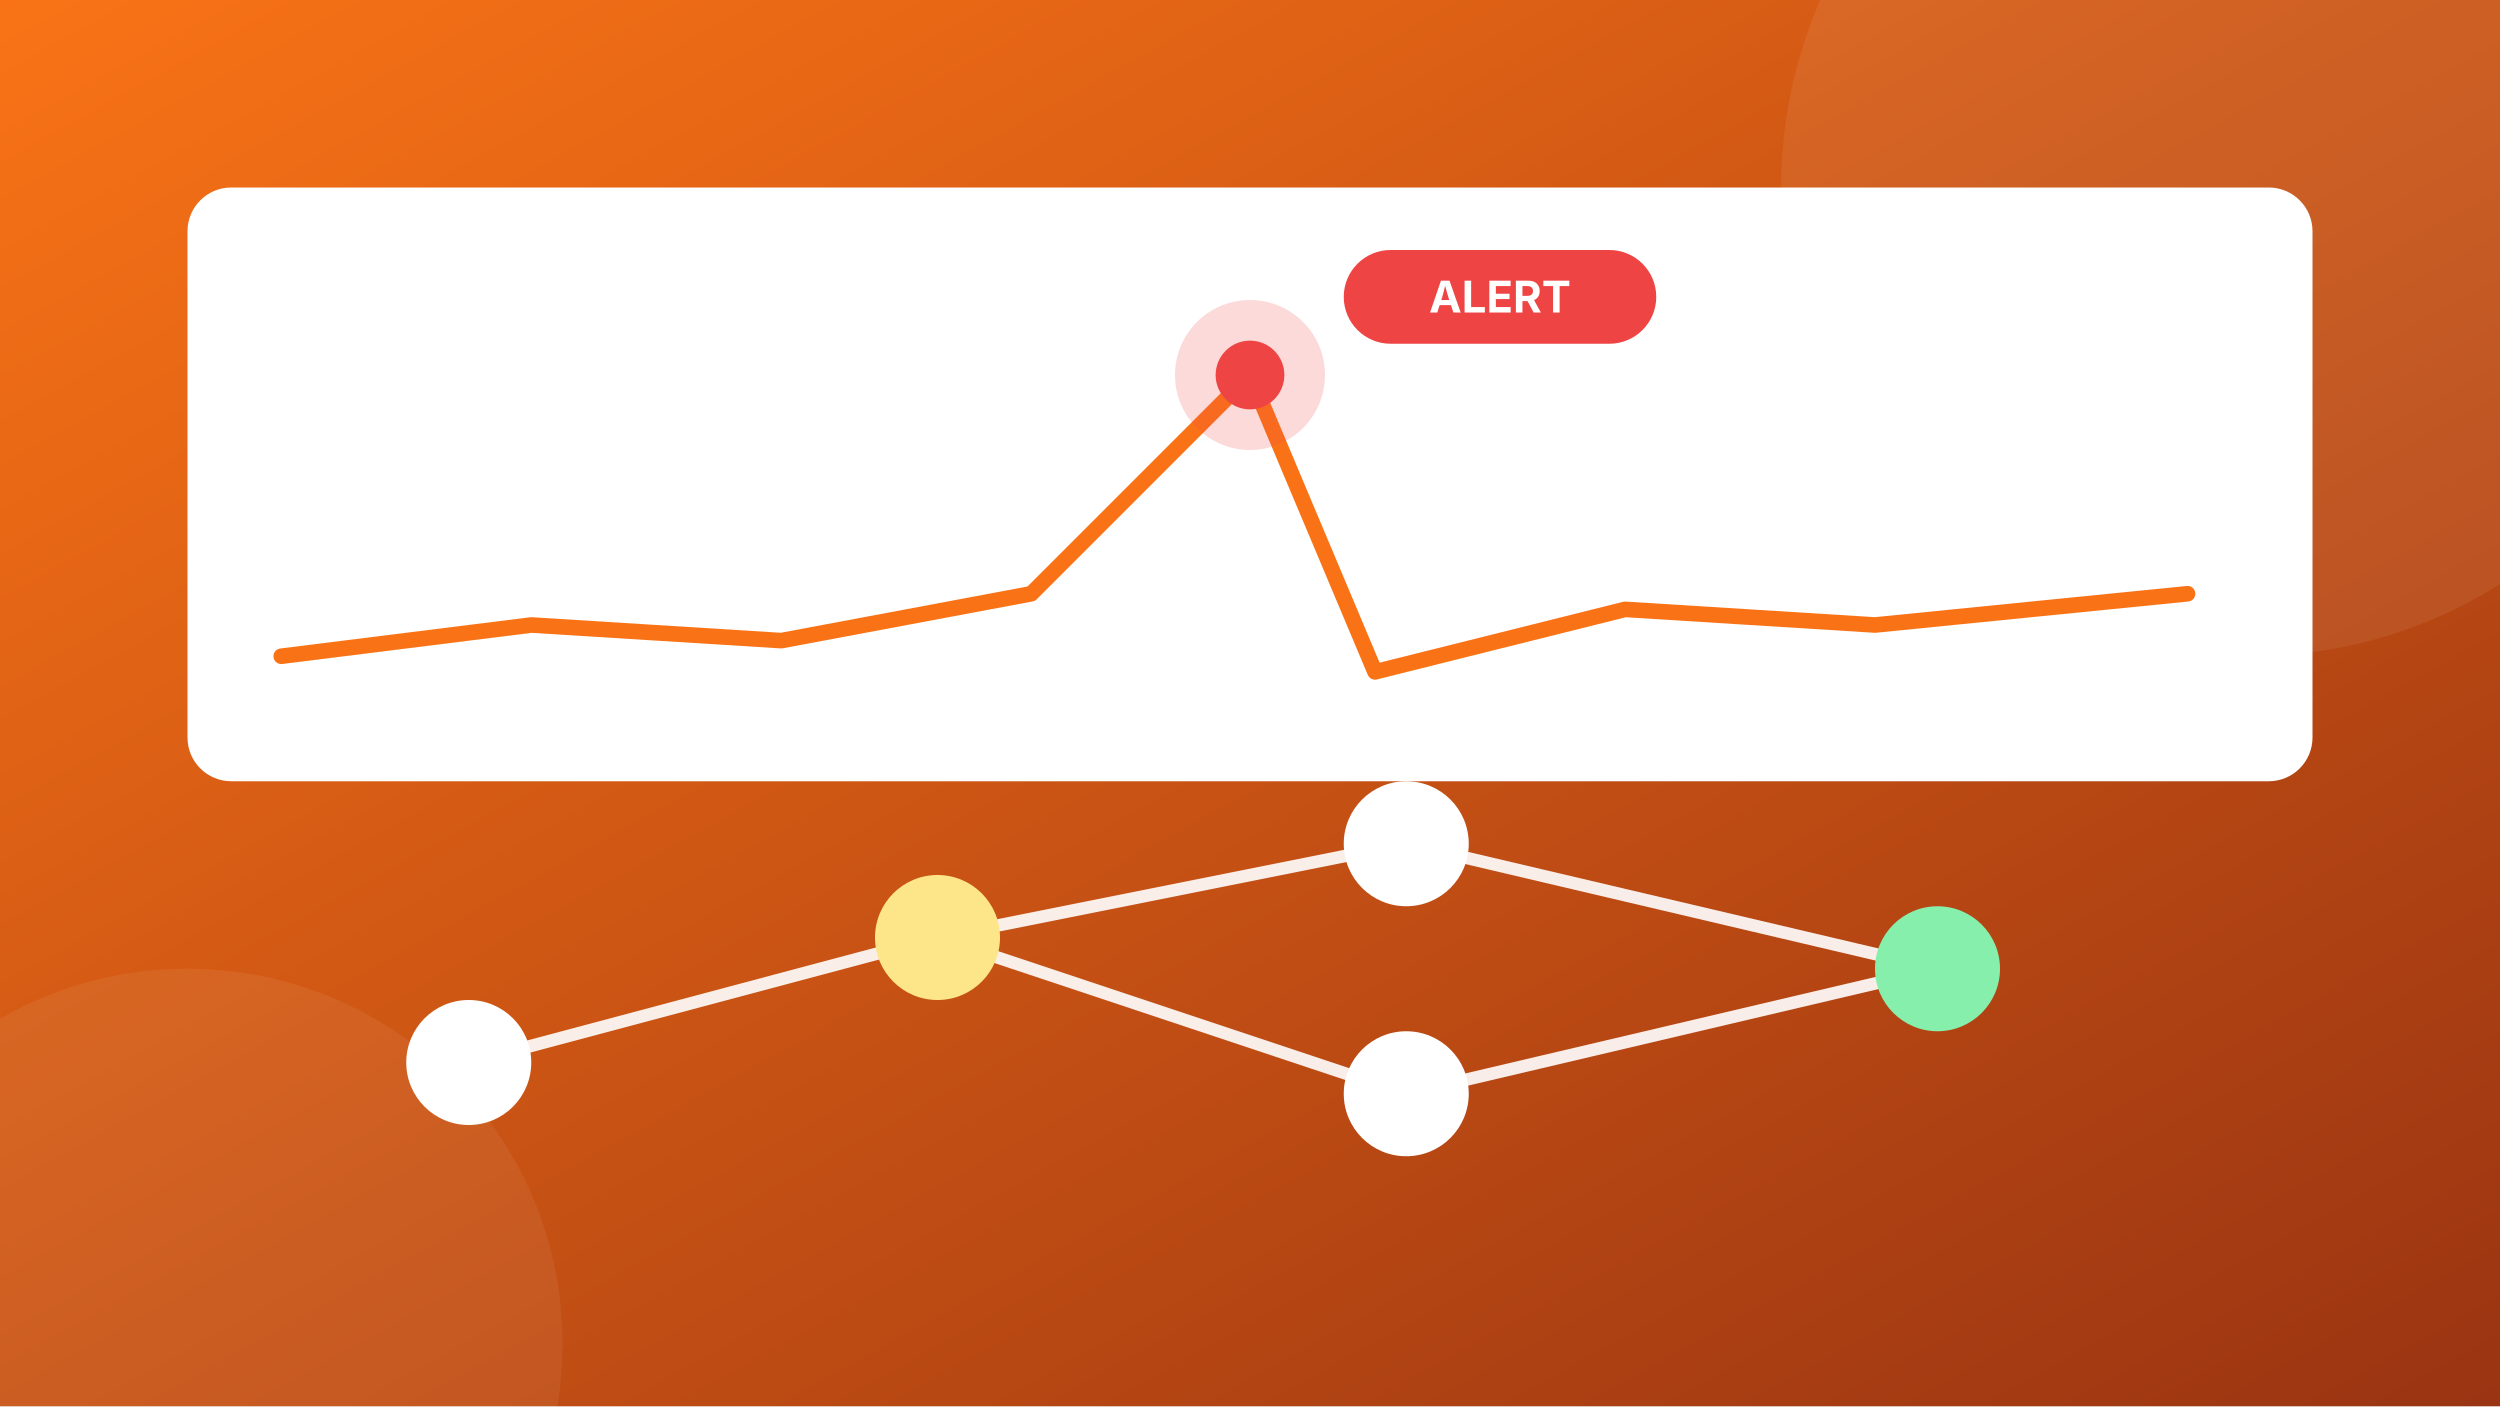
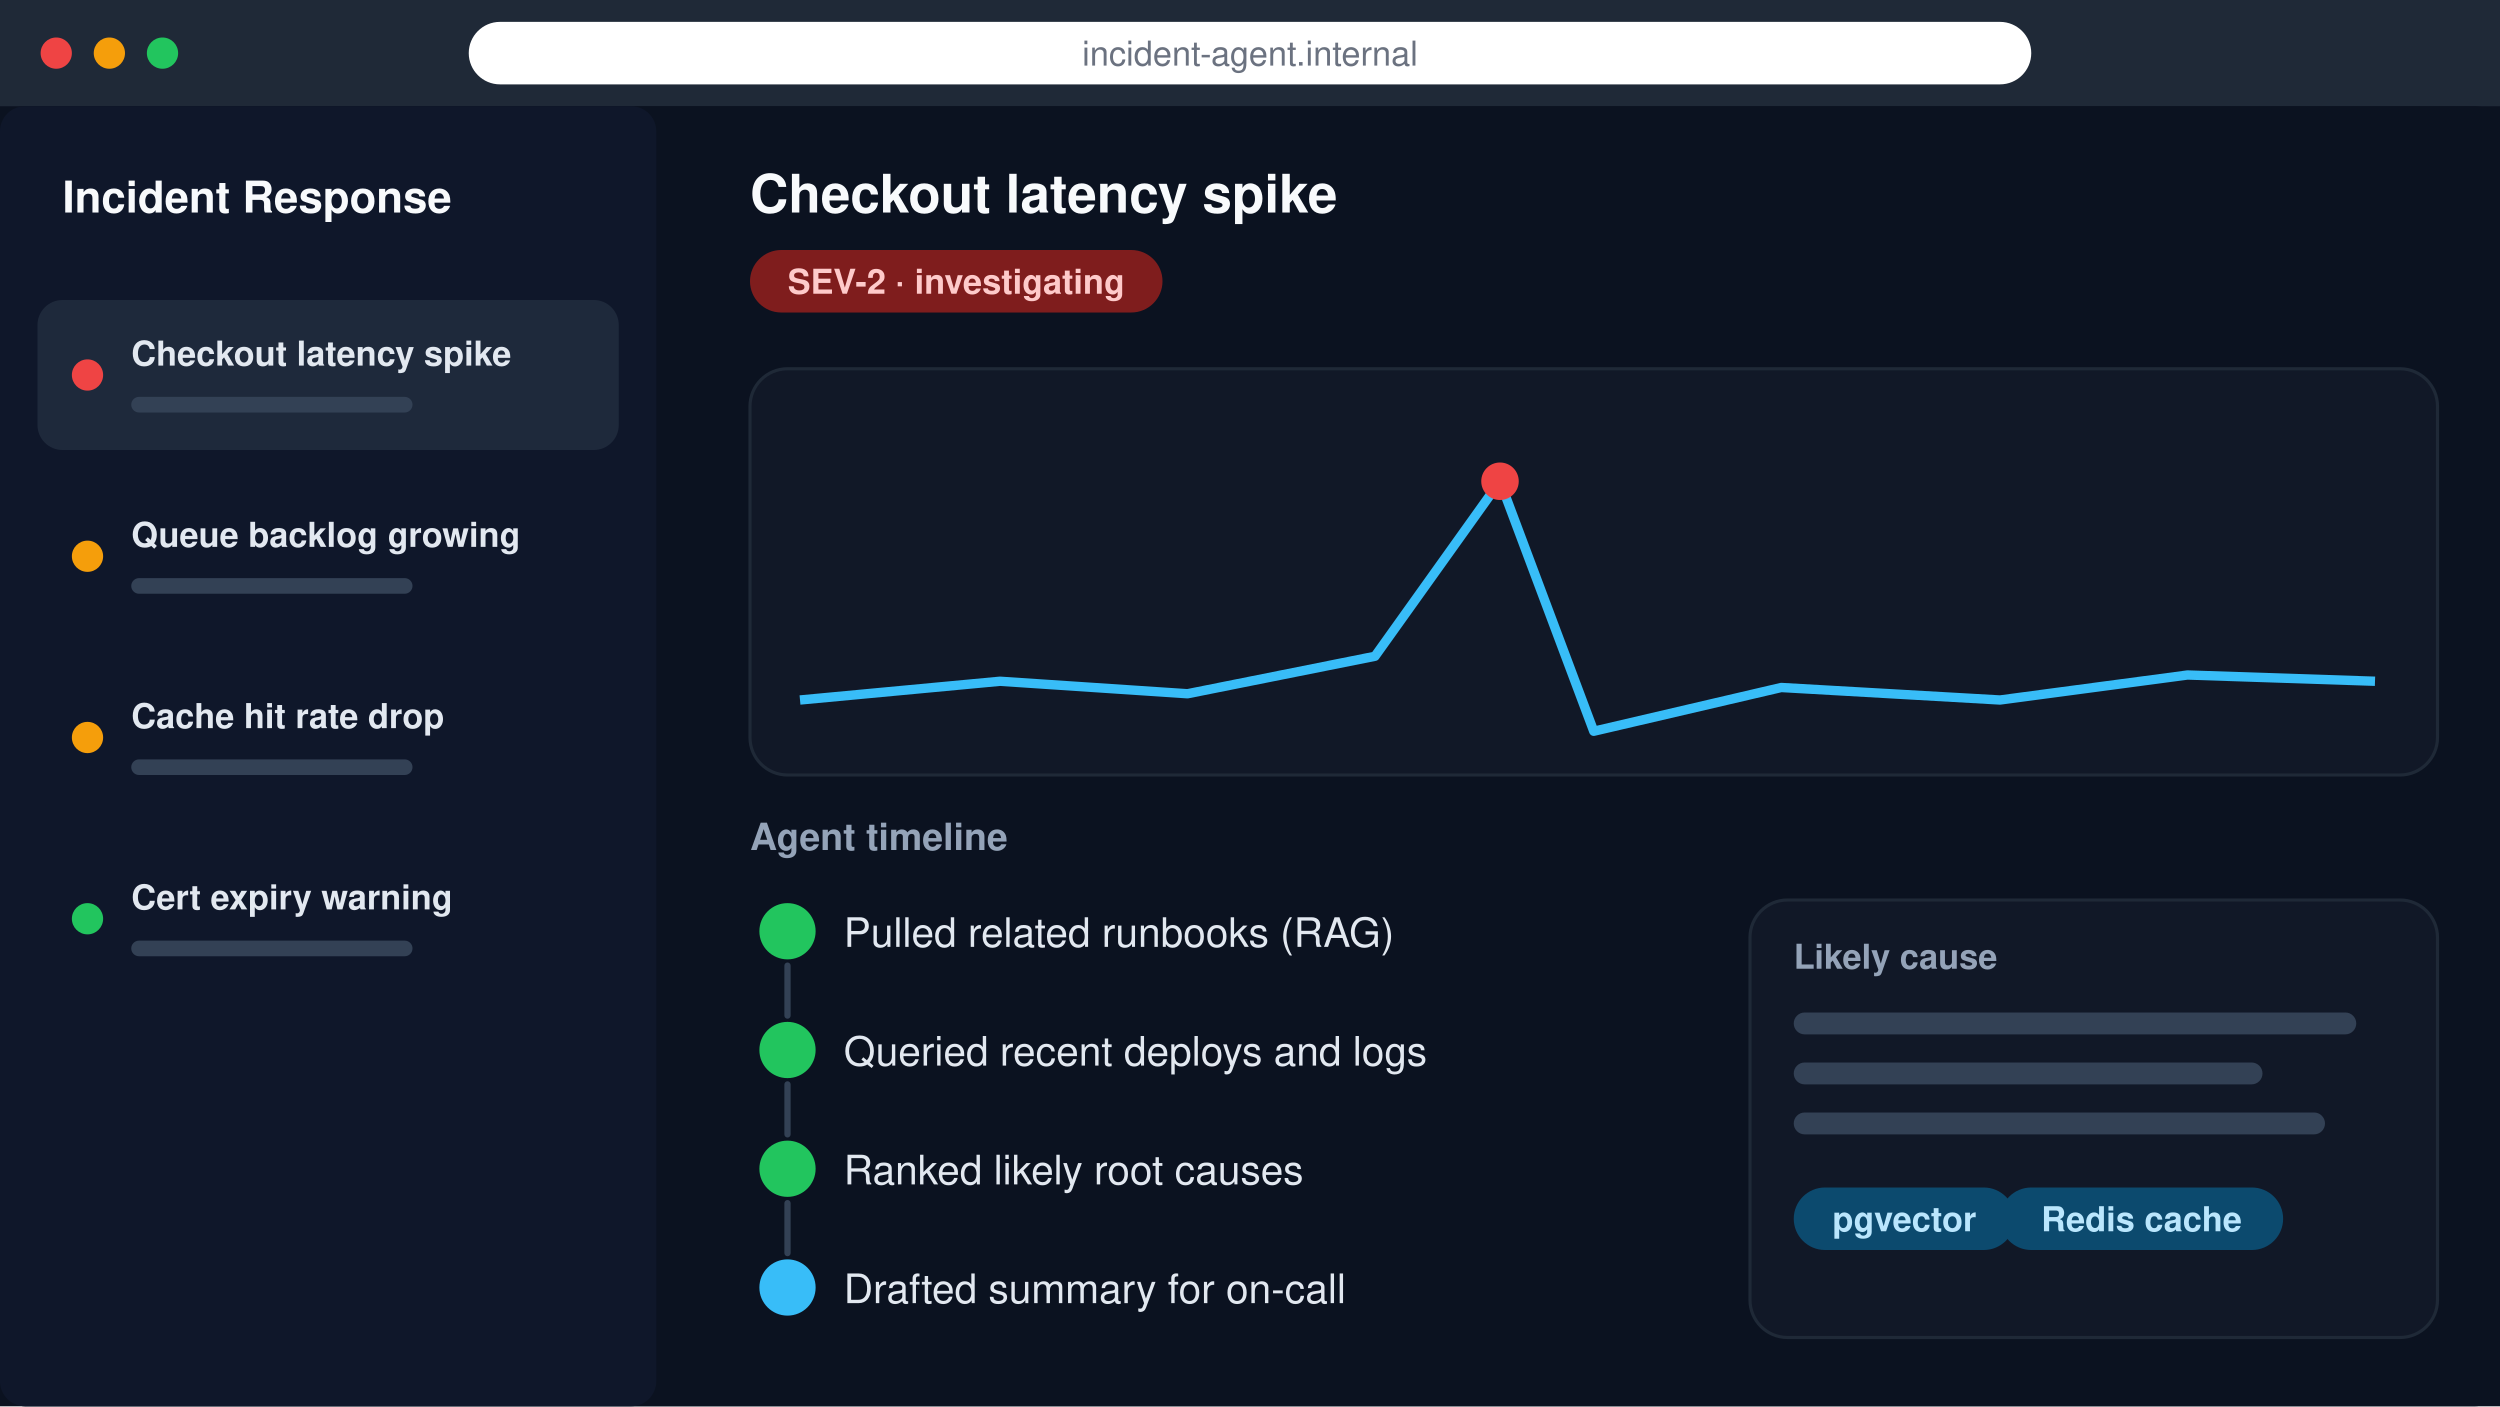
<svg xmlns="http://www.w3.org/2000/svg" viewBox="0 0 800 450">
-   <defs>
-     <linearGradient id="g" x1="0" y1="0" x2="1" y2="1">
-       <stop offset="0" stop-color="#f97316" />
-       <stop offset="1" stop-color="#9a3412" />
-     </linearGradient>
-   </defs>
-   <rect width="800" height="450" fill="url(#g)" />
-   <circle cx="720" cy="60" r="150" fill="#fff" opacity=".07" />
-   <circle cx="60" cy="430" r="120" fill="#fff" opacity=".06" />
-   <rect x="60" y="60" width="680" height="190" rx="14" fill="#fff" />
-   <polyline points="90,210 170,200 250,205 330,190 400,120 440,215 520,195 600,200 700,190" fill="none" stroke="#f97316" stroke-width="5" stroke-linejoin="round" stroke-linecap="round" />
-   <circle cx="400" cy="120" r="11" fill="#ef4444" />
-   <circle cx="400" cy="120" r="24" fill="#ef4444" opacity=".2" />
-   <rect x="430" y="80" width="100" height="30" rx="15" fill="#ef4444" />
-   <text x="480.0" y="100" text-anchor="middle" font-size="14" font-weight="700" fill="#fff" font-family="Inter,Arial,sans-serif">ALERT</text>
-   <g stroke="#fff" stroke-width="4" opacity=".9">
-     <path d="M150 340 L300 300 M300 300 L450 350 M300 300 L450 270 M450 270 L620 310 M450 350 L620 310" />
+   <rect width="800" height="450" fill="#0b1220" />
+   <rect width="800" height="34" fill="#1f2937" />
+   <circle cx="18" cy="17" r="5" fill="#ef4444" />
+   <circle cx="35" cy="17" r="5" fill="#f59e0b" />
+   <circle cx="52" cy="17" r="5" fill="#22c55e" />
+   <rect x="150" y="7" width="500" height="20" rx="10" fill="#fff" />
+   <text x="400" y="21" font-size="11" font-weight="500" fill="#6b7280" text-anchor="middle" font-family="-apple-system,Segoe UI,Helvetica,Arial,sans-serif">incident-agent.internal</text>
+   <g transform="translate(0,34)">
+     <rect x="0" y="0" width="800" height="416" rx="8" fill="#0b1220" />
+     <rect x="0" y="0" width="210" height="416" rx="8" fill="#0f172a" />
+     <text x="20" y="34" font-size="14" font-weight="800" fill="#f8fafc" text-anchor="start" font-family="-apple-system,Segoe UI,Helvetica,Arial,sans-serif">Incident Response</text>
+     <rect x="12" y="62" width="186" height="48" rx="8" fill="#1e293b" />
+     <circle cx="28" cy="86" r="5" fill="#ef4444" />
+     <text x="42" y="83" font-size="11" font-weight="600" fill="#e2e8f0" text-anchor="start" font-family="-apple-system,Segoe UI,Helvetica,Arial,sans-serif">Checkout latency spike</text>
+     <rect x="42" y="93" width="90" height="5" rx="2.5" fill="#334155" />
+     <rect x="12" y="120" width="186" height="48" rx="8" fill="#0f172a" />
+     <circle cx="28" cy="144" r="5" fill="#f59e0b" />
+     <text x="42" y="141" font-size="11" font-weight="600" fill="#e2e8f0" text-anchor="start" font-family="-apple-system,Segoe UI,Helvetica,Arial,sans-serif">Queue backlog growing</text>
+     <rect x="42" y="151" width="90" height="5" rx="2.5" fill="#334155" />
+     <rect x="12" y="178" width="186" height="48" rx="8" fill="#0f172a" />
+     <circle cx="28" cy="202" r="5" fill="#f59e0b" />
+     <text x="42" y="199" font-size="11" font-weight="600" fill="#e2e8f0" text-anchor="start" font-family="-apple-system,Segoe UI,Helvetica,Arial,sans-serif">Cache hit rate drop</text>
+     <rect x="42" y="209" width="90" height="5" rx="2.5" fill="#334155" />
+     <rect x="12" y="236" width="186" height="48" rx="8" fill="#0f172a" />
+     <circle cx="28" cy="260" r="5" fill="#22c55e" />
+     <text x="42" y="257" font-size="11" font-weight="600" fill="#e2e8f0" text-anchor="start" font-family="-apple-system,Segoe UI,Helvetica,Arial,sans-serif">Cert expiry warning</text>
+     <rect x="42" y="267" width="90" height="5" rx="2.5" fill="#334155" />
+     <text x="240" y="34" font-size="17" font-weight="800" fill="#f8fafc" text-anchor="start" font-family="-apple-system,Segoe UI,Helvetica,Arial,sans-serif">Checkout latency spike</text>
+     <rect x="240" y="46" width="132" height="20" rx="10" fill="#7f1d1d" />
+     <text x="306.0" y="60" font-size="11" font-weight="600" fill="#fecaca" text-anchor="middle" font-family="-apple-system,Segoe UI,Helvetica,Arial,sans-serif">SEV-2 · investigating</text>
+     <rect x="240" y="84" width="540" height="130" rx="12" fill="#111827" stroke="#1f2937" stroke-width="1" />
+     <polyline points="256,190 320,184 380,188 440,176 480,120 510,200 570,186 640,190 700,182 760,184" fill="none" stroke="#38bdf8" stroke-width="3" stroke-linejoin="round" />
+     <circle cx="480" cy="120" r="6" fill="#ef4444" />
+     <text x="240" y="238" font-size="12" font-weight="700" fill="#94a3b8" text-anchor="start" font-family="-apple-system,Segoe UI,Helvetica,Arial,sans-serif">Agent timeline</text>
+     <circle cx="252" cy="264" r="9" fill="#22c55e" />
+     <text x="270" y="269" font-size="13" font-weight="500" fill="#e2e8f0" text-anchor="start" font-family="-apple-system,Segoe UI,Helvetica,Arial,sans-serif">Pulled related runbooks (RAG)</text>
+     <rect x="251" y="274" width="2" height="18" rx="1" fill="#334155" />
+     <circle cx="252" cy="302" r="9" fill="#22c55e" />
+     <text x="270" y="307" font-size="13" font-weight="500" fill="#e2e8f0" text-anchor="start" font-family="-apple-system,Segoe UI,Helvetica,Arial,sans-serif">Queried recent deploys and logs</text>
+     <rect x="251" y="312" width="2" height="18" rx="1" fill="#334155" />
+     <circle cx="252" cy="340" r="9" fill="#22c55e" />
+     <text x="270" y="345" font-size="13" font-weight="500" fill="#e2e8f0" text-anchor="start" font-family="-apple-system,Segoe UI,Helvetica,Arial,sans-serif">Ranked likely root causes</text>
+     <rect x="251" y="350" width="2" height="18" rx="1" fill="#334155" />
+     <circle cx="252" cy="378" r="9" fill="#38bdf8" />
+     <text x="270" y="383" font-size="13" font-weight="500" fill="#e2e8f0" text-anchor="start" font-family="-apple-system,Segoe UI,Helvetica,Arial,sans-serif">Drafted summary for on-call</text>
+     <rect x="560" y="254" width="220" height="140" rx="12" fill="#111827" stroke="#1f2937" stroke-width="1" />
+     <text x="574" y="276" font-size="11" font-weight="700" fill="#94a3b8" text-anchor="start" font-family="-apple-system,Segoe UI,Helvetica,Arial,sans-serif">Likely cause</text>
+     <rect x="574" y="290" width="180" height="7" rx="3.5" fill="#334155" />
+     <rect x="574" y="306" width="150" height="7" rx="3.5" fill="#334155" />
+     <rect x="574" y="322" width="170" height="7" rx="3.5" fill="#334155" />
+     <rect x="574" y="346" width="70.8" height="20" rx="10" fill="#0c4a6e" />
+     <text x="609.4" y="360" font-size="11" font-weight="600" fill="#bae6fd" text-anchor="middle" font-family="-apple-system,Segoe UI,Helvetica,Arial,sans-serif">pgvector</text>
+     <rect x="640" y="346" width="90.6" height="20" rx="10" fill="#0c4a6e" />
+     <text x="685.3" y="360" font-size="11" font-weight="600" fill="#bae6fd" text-anchor="middle" font-family="-apple-system,Segoe UI,Helvetica,Arial,sans-serif">Redis cache</text>
  </g>
-   <circle cx="150" cy="340" r="20" fill="#fff" />
-   <circle cx="300" cy="300" r="20" fill="#fde68a" />
-   <circle cx="450" cy="270" r="20" fill="#fff" />
-   <circle cx="450" cy="350" r="20" fill="#fff" />
-   <circle cx="620" cy="310" r="20" fill="#86efac" />
</svg>
